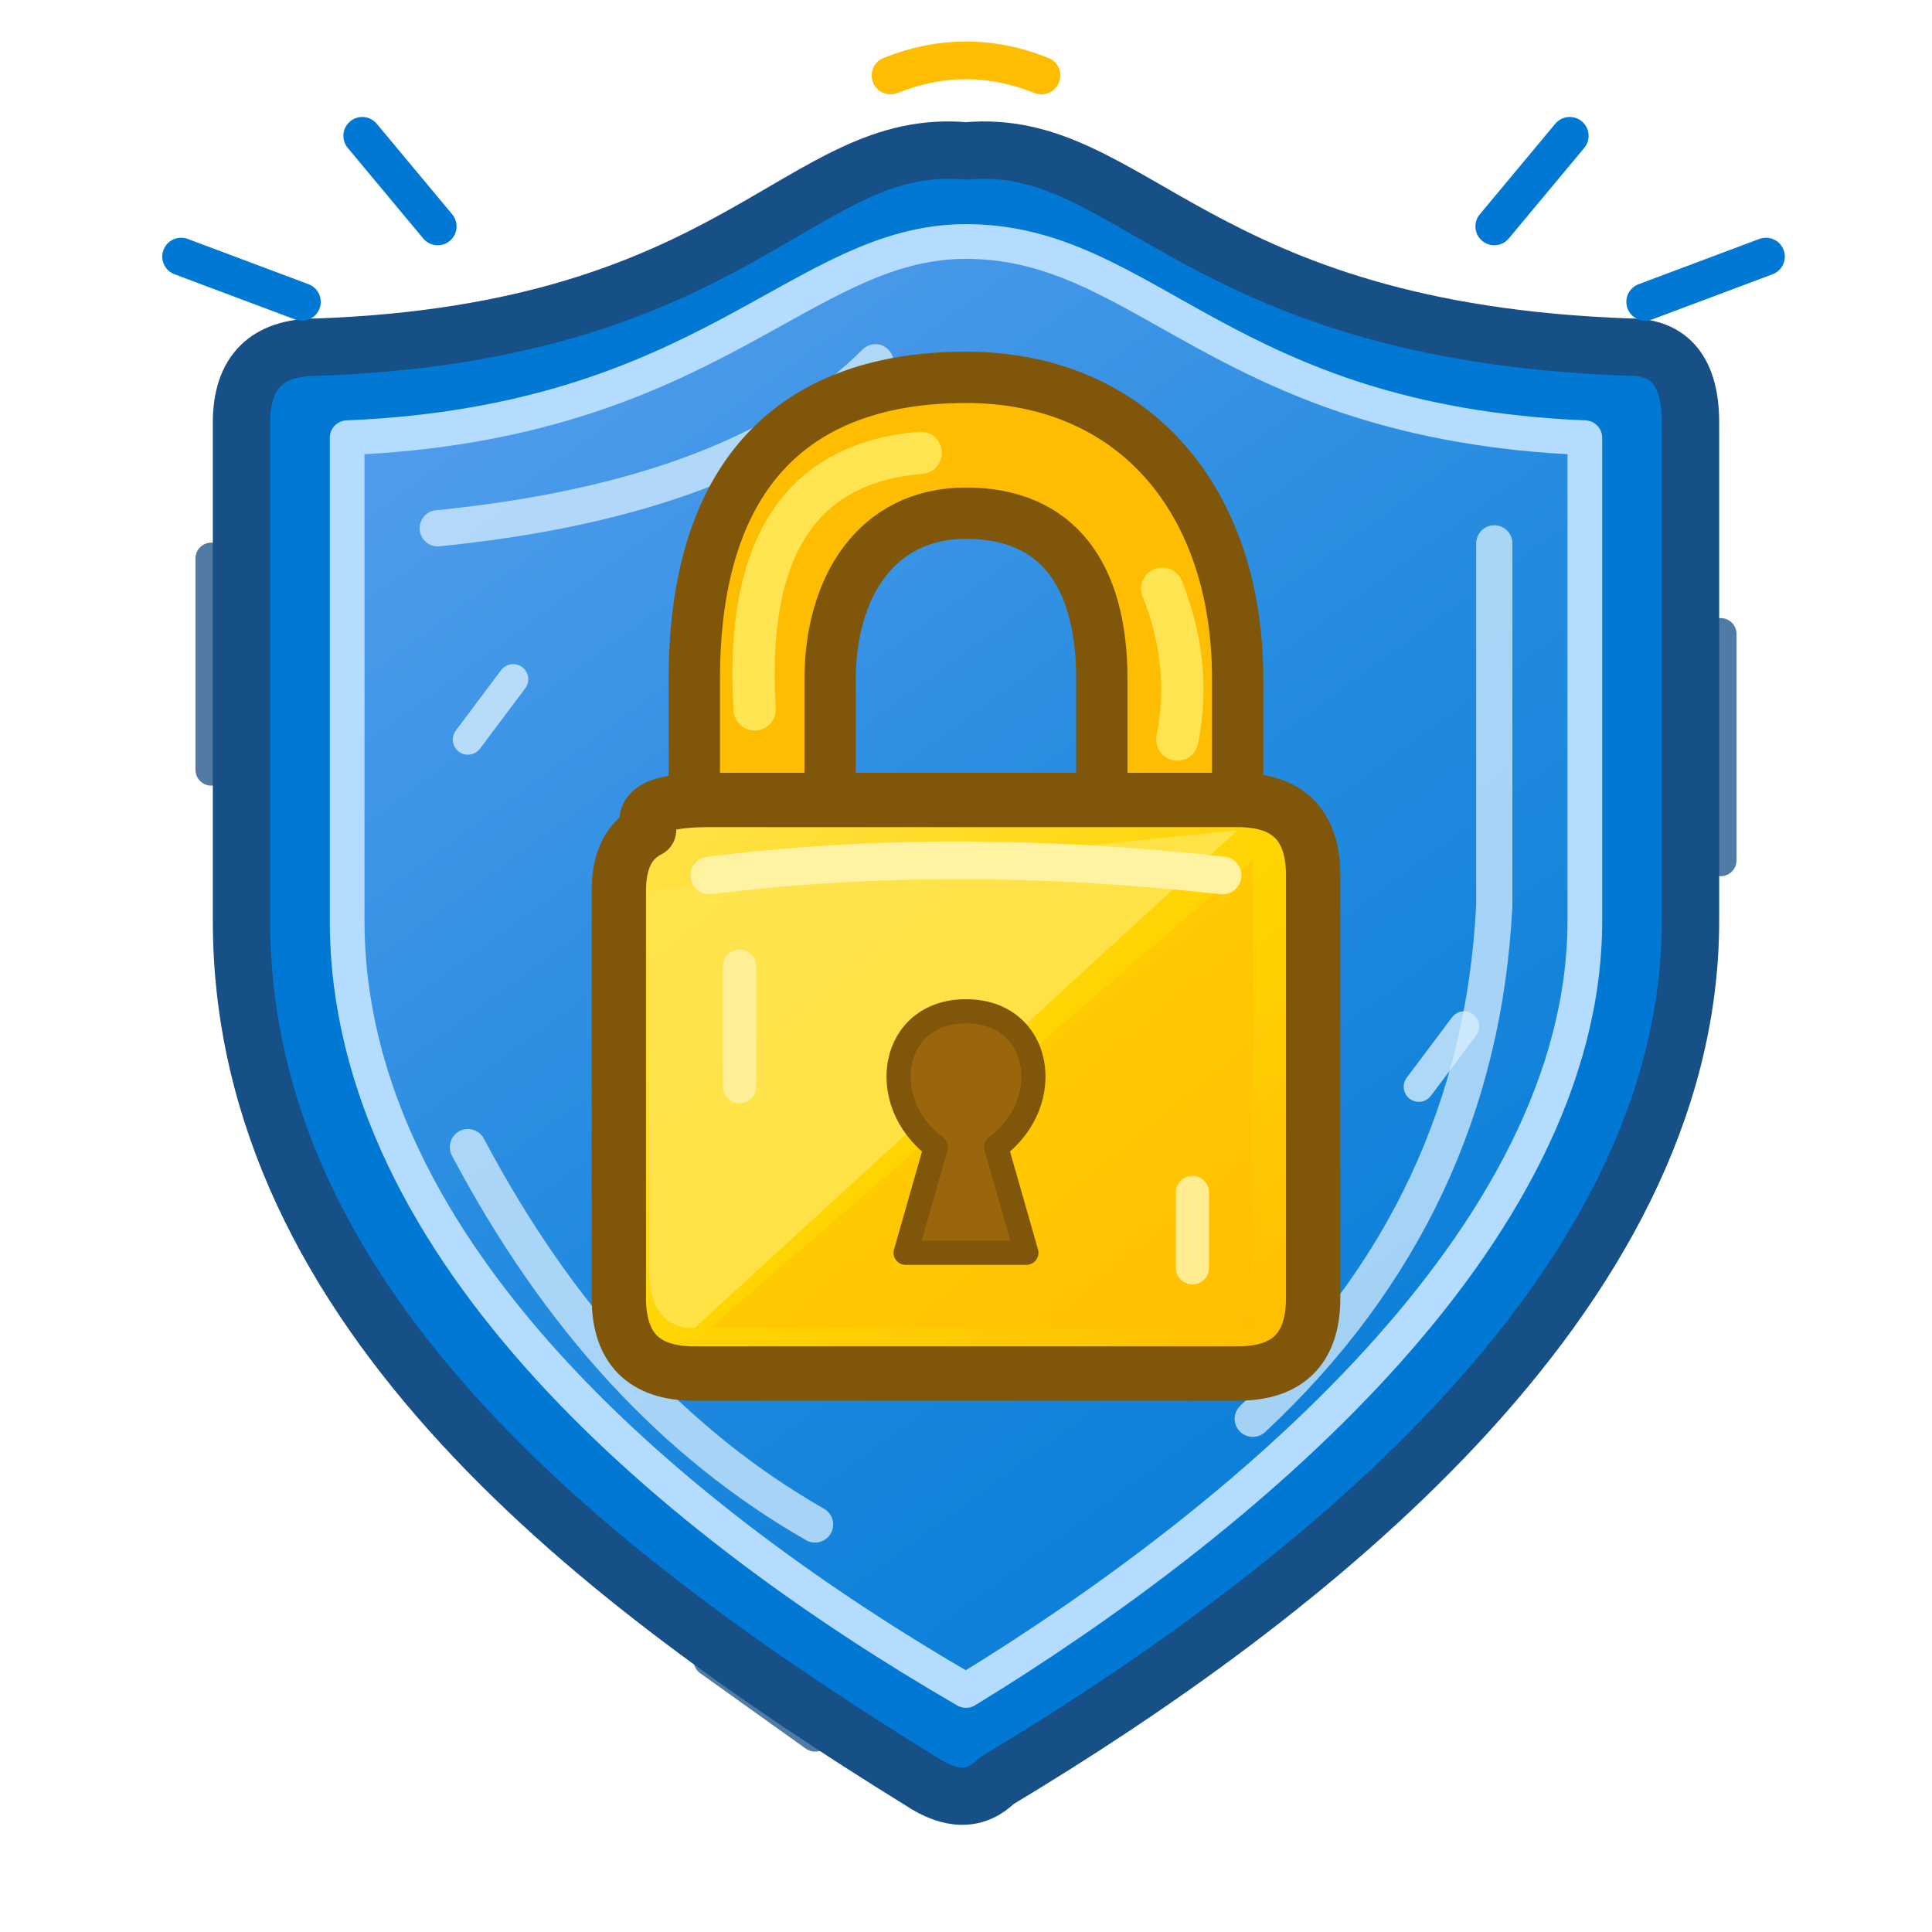
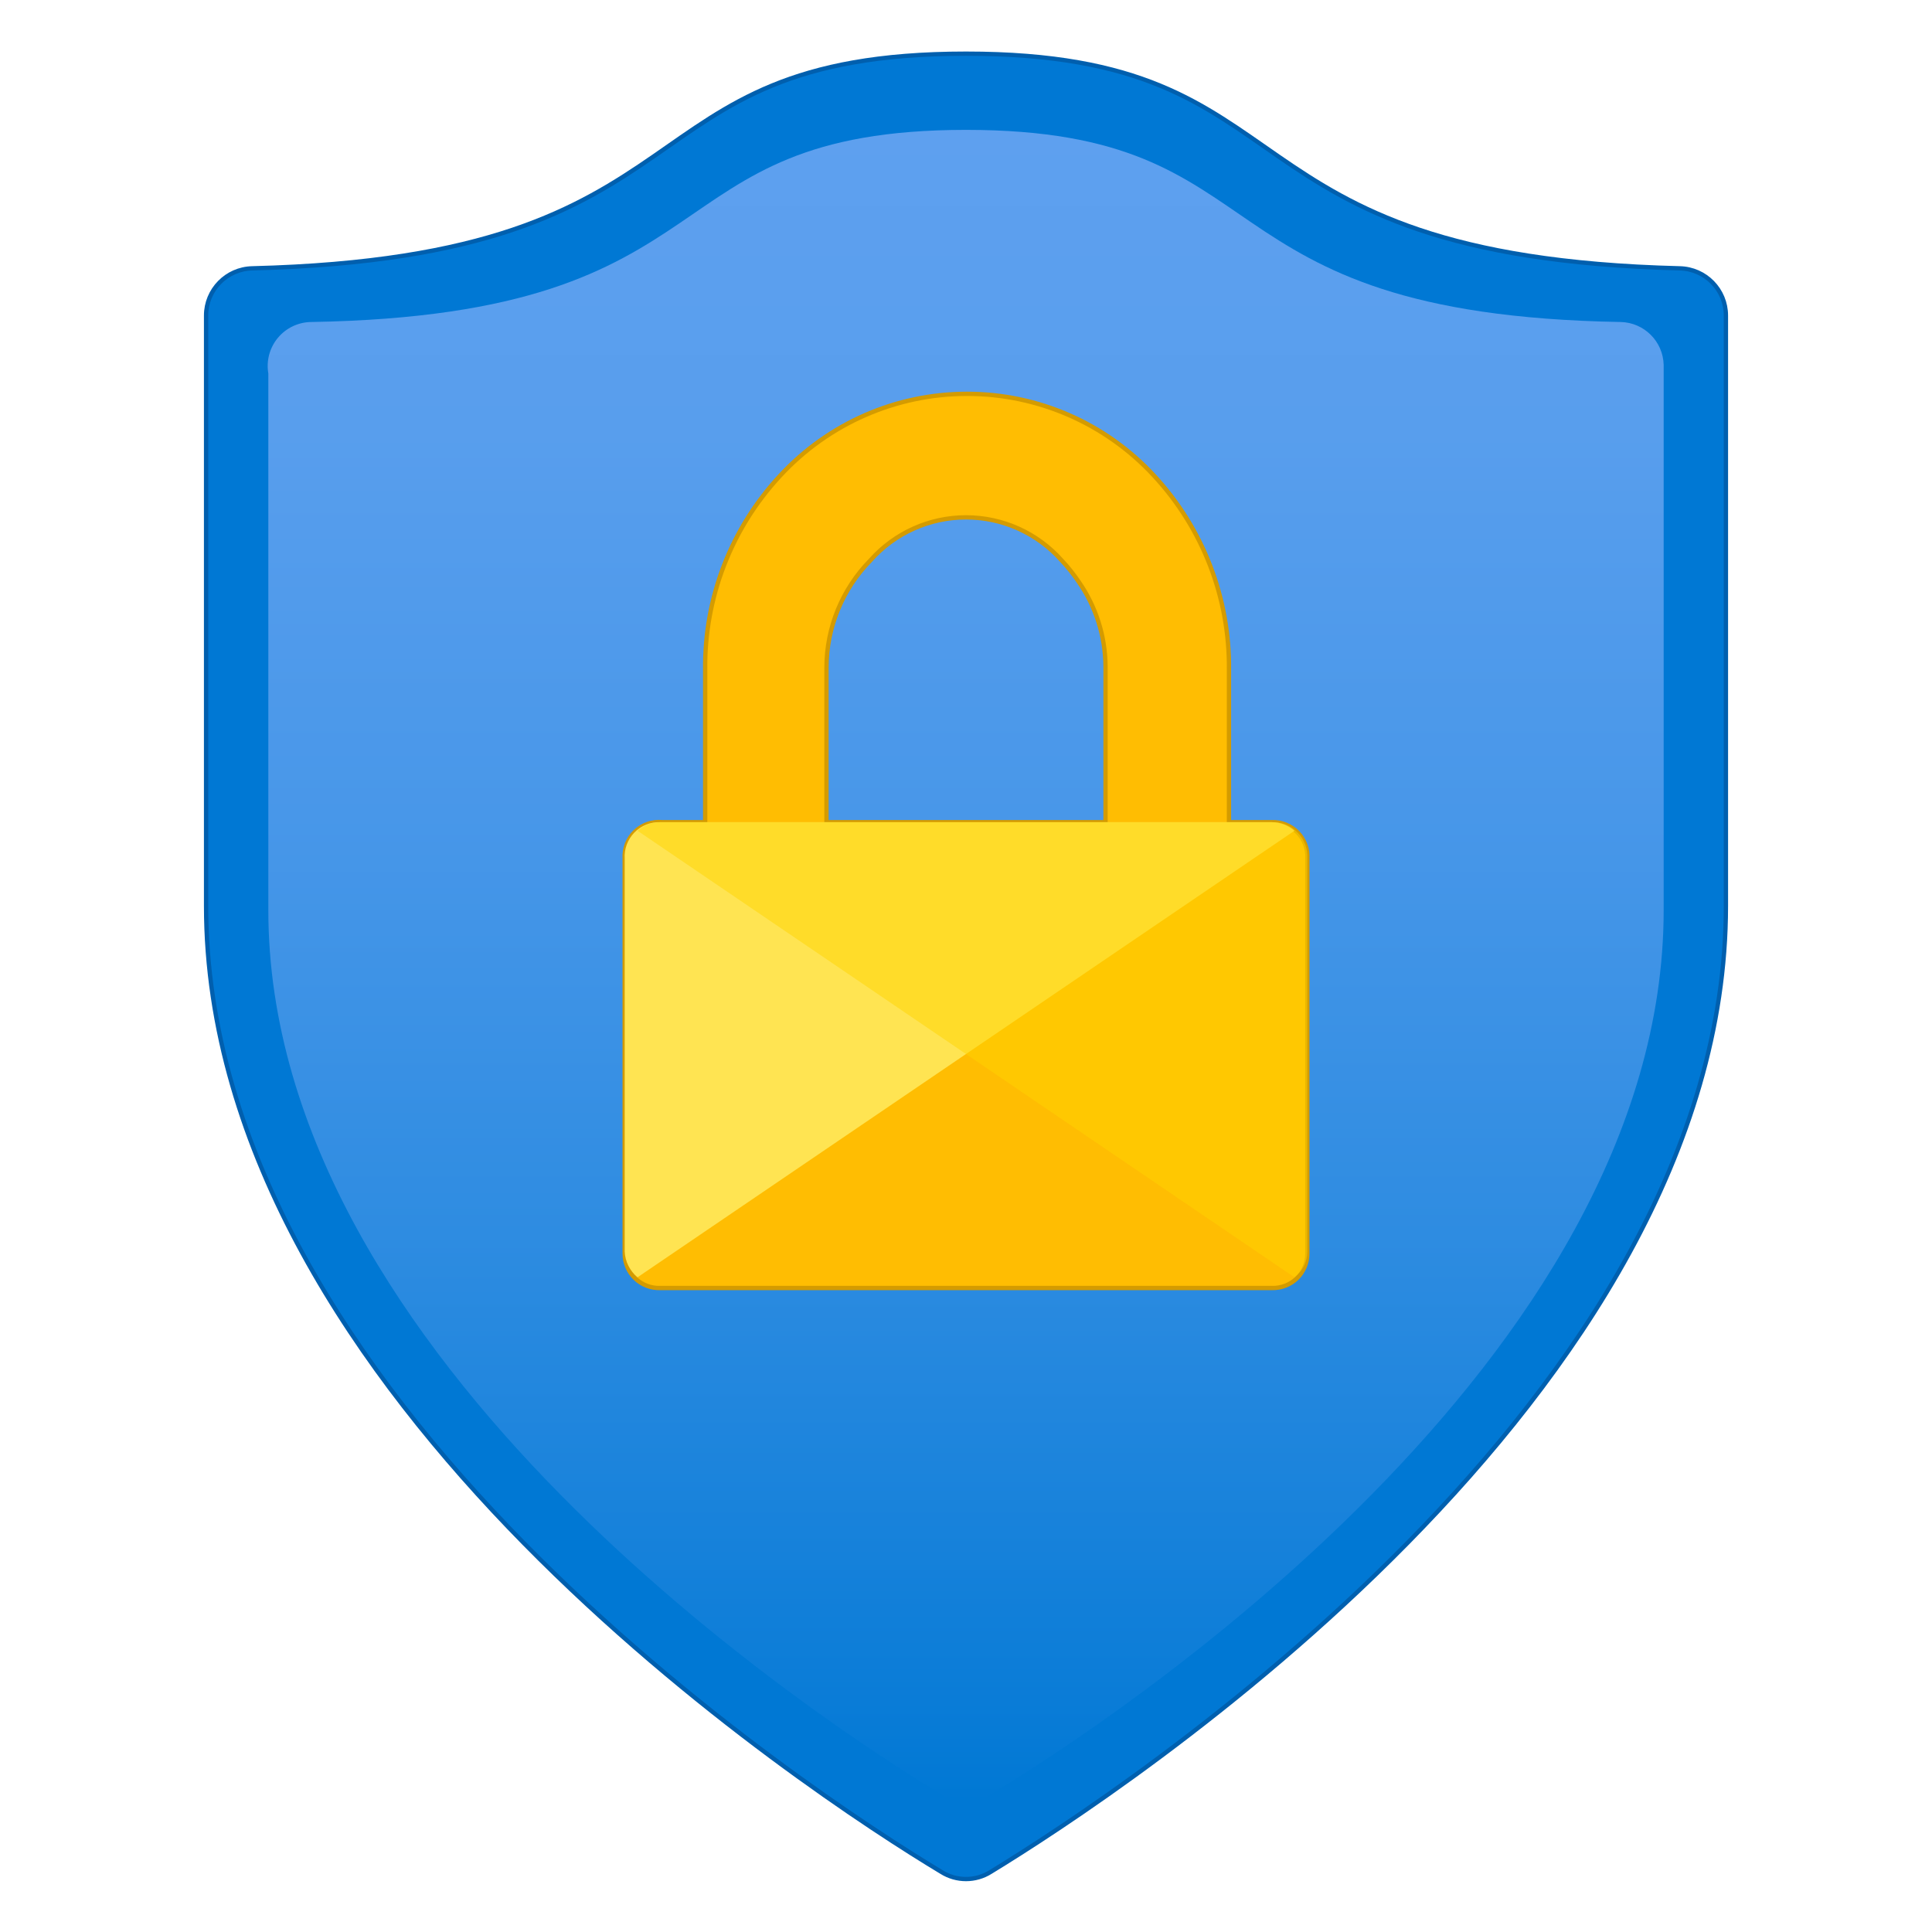
- <svg xmlns="http://www.w3.org/2000/svg" width="128" height="128" viewBox="0 0 128 128" fill="none" stroke-linecap="round" stroke-linejoin="round">
+ <svg xmlns="http://www.w3.org/2000/svg" width="128" height="128" viewBox="0 0 128 128">
  <defs>
-     <linearGradient id="shieldBlue" x1="25" y1="12" x2="101" y2="116" gradientUnits="userSpaceOnUse">
-       <stop stop-color="#5EA0EF" />
-       <stop offset=".48" stop-color="#258CE0" />
-       <stop offset="1" stop-color="#0078D4" />
-     </linearGradient>
-     <linearGradient id="lockGold" x1="48" y1="46" x2="85" y2="91" gradientUnits="userSpaceOnUse">
-       <stop stop-color="#FFE452" />
-       <stop offset=".54" stop-color="#FFD400" />
-       <stop offset="1" stop-color="#FFBD02" />
+     <linearGradient id="ad9f0cdc-2396-4fdd-93d1-71c2ef71599d" x1="9" y1="16.79" x2="9" y2="1.21" gradientUnits="userSpaceOnUse">
+       <stop offset="0" stop-color="#0078d4" />
+       <stop offset="0.06" stop-color="#0a7cd7" />
+       <stop offset="0.34" stop-color="#2e8ce1" />
+       <stop offset="0.59" stop-color="#4897e9" />
+       <stop offset="0.82" stop-color="#589eed" />
+       <stop offset="1" stop-color="#5ea0ef" />
    </linearGradient>
  </defs>
-   <path d="M64 10            C75 9 79 22 108 23            Q112 23 112 28            L112 61            C112 86 86 106 66 118            Q64 120 61 118            C40 105 16 87 16 61            L16 28            Q16 23 21 23            C49 22 53 9 64 10Z" fill="#0078D4" stroke="#174F87" stroke-width="3.8" />
-   <path d="M64 16            C76 16 81 28 105 29            L105 61            C105 82 82 101 64 112            C45 101 23 83 23 61            L23 29            C47 28 53 16 64 16Z" fill="url(#shieldBlue)" stroke="#B4DCFF" stroke-width="2.3" />
-   <path d="M29 35 Q49 33 58 24            M99 36 L99 60            Q98 80 83 94            M31 76 Q40 93 54 101" stroke="#D5EDFF" stroke-width="2.4" opacity=".75" />
-   <path d="M14 37 L14 51            M114 42 L114 57            M47 110 L54 115" stroke="#174F87" stroke-width="2.1" opacity=".75" />
-   <path d="M46 57 L46 45            C46 31 53 25 64 25            C75 25 82 33 82 45            L82 57            L73 57            L73 45            C73 38 70 34 64 34            C58 34 55 39 55 45            L55 57Z" fill="#FFBD02" stroke="#80560A" stroke-width="3.4" />
-   <path d="M50 47 Q49 31 61 30            M77 39 Q79 44 78 49" stroke="#FFE452" stroke-width="2.8" />
-   <path d="M43 55            Q42 53 47 53            L82 53            Q87 53 87 58            L87 86            Q87 91 82 91            L46 91            Q41 91 41 86            L41 59            Q41 56 43 55Z" fill="url(#lockGold)" stroke="#80560A" stroke-width="3.6" />
-   <path d="M43 59 L82 55            L46 88            Q43 88 43 84Z" fill="#FFE452" opacity=".83" />
-   <path d="M83 57 L47 88 L83 88Z" fill="#FFBD02" opacity=".42" />
-   <path d="M47 58 Q63 56 81 58" stroke="#FFF2A1" stroke-width="2.5" />
-   <path d="M64 67            C59 67 58 73 62 76            L60 83            L68 83            L66 76            C70 73 69 67 64 67Z" fill="#9B650B" stroke="#80560A" stroke-width="1.6" />
-   <path d="M49 64 L49 72            M79 79 L79 84" stroke="#FFF1A0" stroke-width="2.2" opacity=".9" />
-   <path d="M29 15 L24 9            M20 20 L12 17            M99 15 L104 9            M109 20 L117 17" stroke="#0078D4" stroke-width="2.5" />
-   <path d="M59 5 Q64 3 69 5" stroke="#FFBD02" stroke-width="2.5" />
-   <path d="M31 49 L34 45            M94 72 L97 68" stroke="#D5EDFF" stroke-width="2" opacity=".8" />
+   <g transform="scale(7.111111)">
+     <path d="M16.08,8.44c0,4.57-5.62,8.25-6.85,9a.43.43,0,0,1-.46,0c-1.23-.74-6.85-4.42-6.85-9V2.94a.44.44,0,0,1,.43-.44C6.73,2.39,5.72.5,9,.5s2.27,1.89,6.65,2a.44.44,0,0,1,.43.44Z" fill="#0078d4" stroke="#005fae" stroke-width=".04" stroke-linejoin="round" />
+     <path d="M15.5,8.48c0,4.2-5.16,7.57-6.29,8.25a.4.4,0,0,1-.42,0C7.66,16.05,2.5,12.68,2.5,8.48v-5A.41.41,0,0,1,2.9,3C6.92,2.93,6,1.21,9,1.21S11.08,2.93,15.1,3a.41.41,0,0,1,.4.4Z" fill="url(#ad9f0cdc-2396-4fdd-93d1-71c2ef71599d)" />
+     <path d="M11.85,7.66h-.4V6.24a2.62,2.62,0,0,0-.7-1.81,2.37,2.37,0,0,0-3.48,0,2.61,2.61,0,0,0-.7,1.81V7.66h-.4A.32.32,0,0,0,5.82,8v3.68a.32.32,0,0,0,.33.32h5.7a.32.32,0,0,0,.33-.32V8A.32.32,0,0,0,11.85,7.66Zm-1.55,0H7.7V6.22a1.43,1.43,0,0,1,.41-1,1.19,1.19,0,0,1,1.78,0,1.56,1.56,0,0,1,.16.2h0a1.4,1.4,0,0,1,.25.79Z" fill="#ffbd02" stroke="#d49b00" stroke-width=".04" stroke-linejoin="round" />
+     <path d="M6.15,7.66h5.7a.32.32,0,0,1,.21.08L5.94,11.9a.33.33,0,0,1-.12-.24V8A.32.32,0,0,1,6.15,7.66Z" fill="#ffe452" />
+     <path d="M11.85,7.66H6.15a.32.32,0,0,0-.21.08l6.12,4.16a.3.3,0,0,0,.12-.24V8A.32.32,0,0,0,11.85,7.66Z" fill="#ffd400" opacity="0.5" />
+   </g>
</svg>
